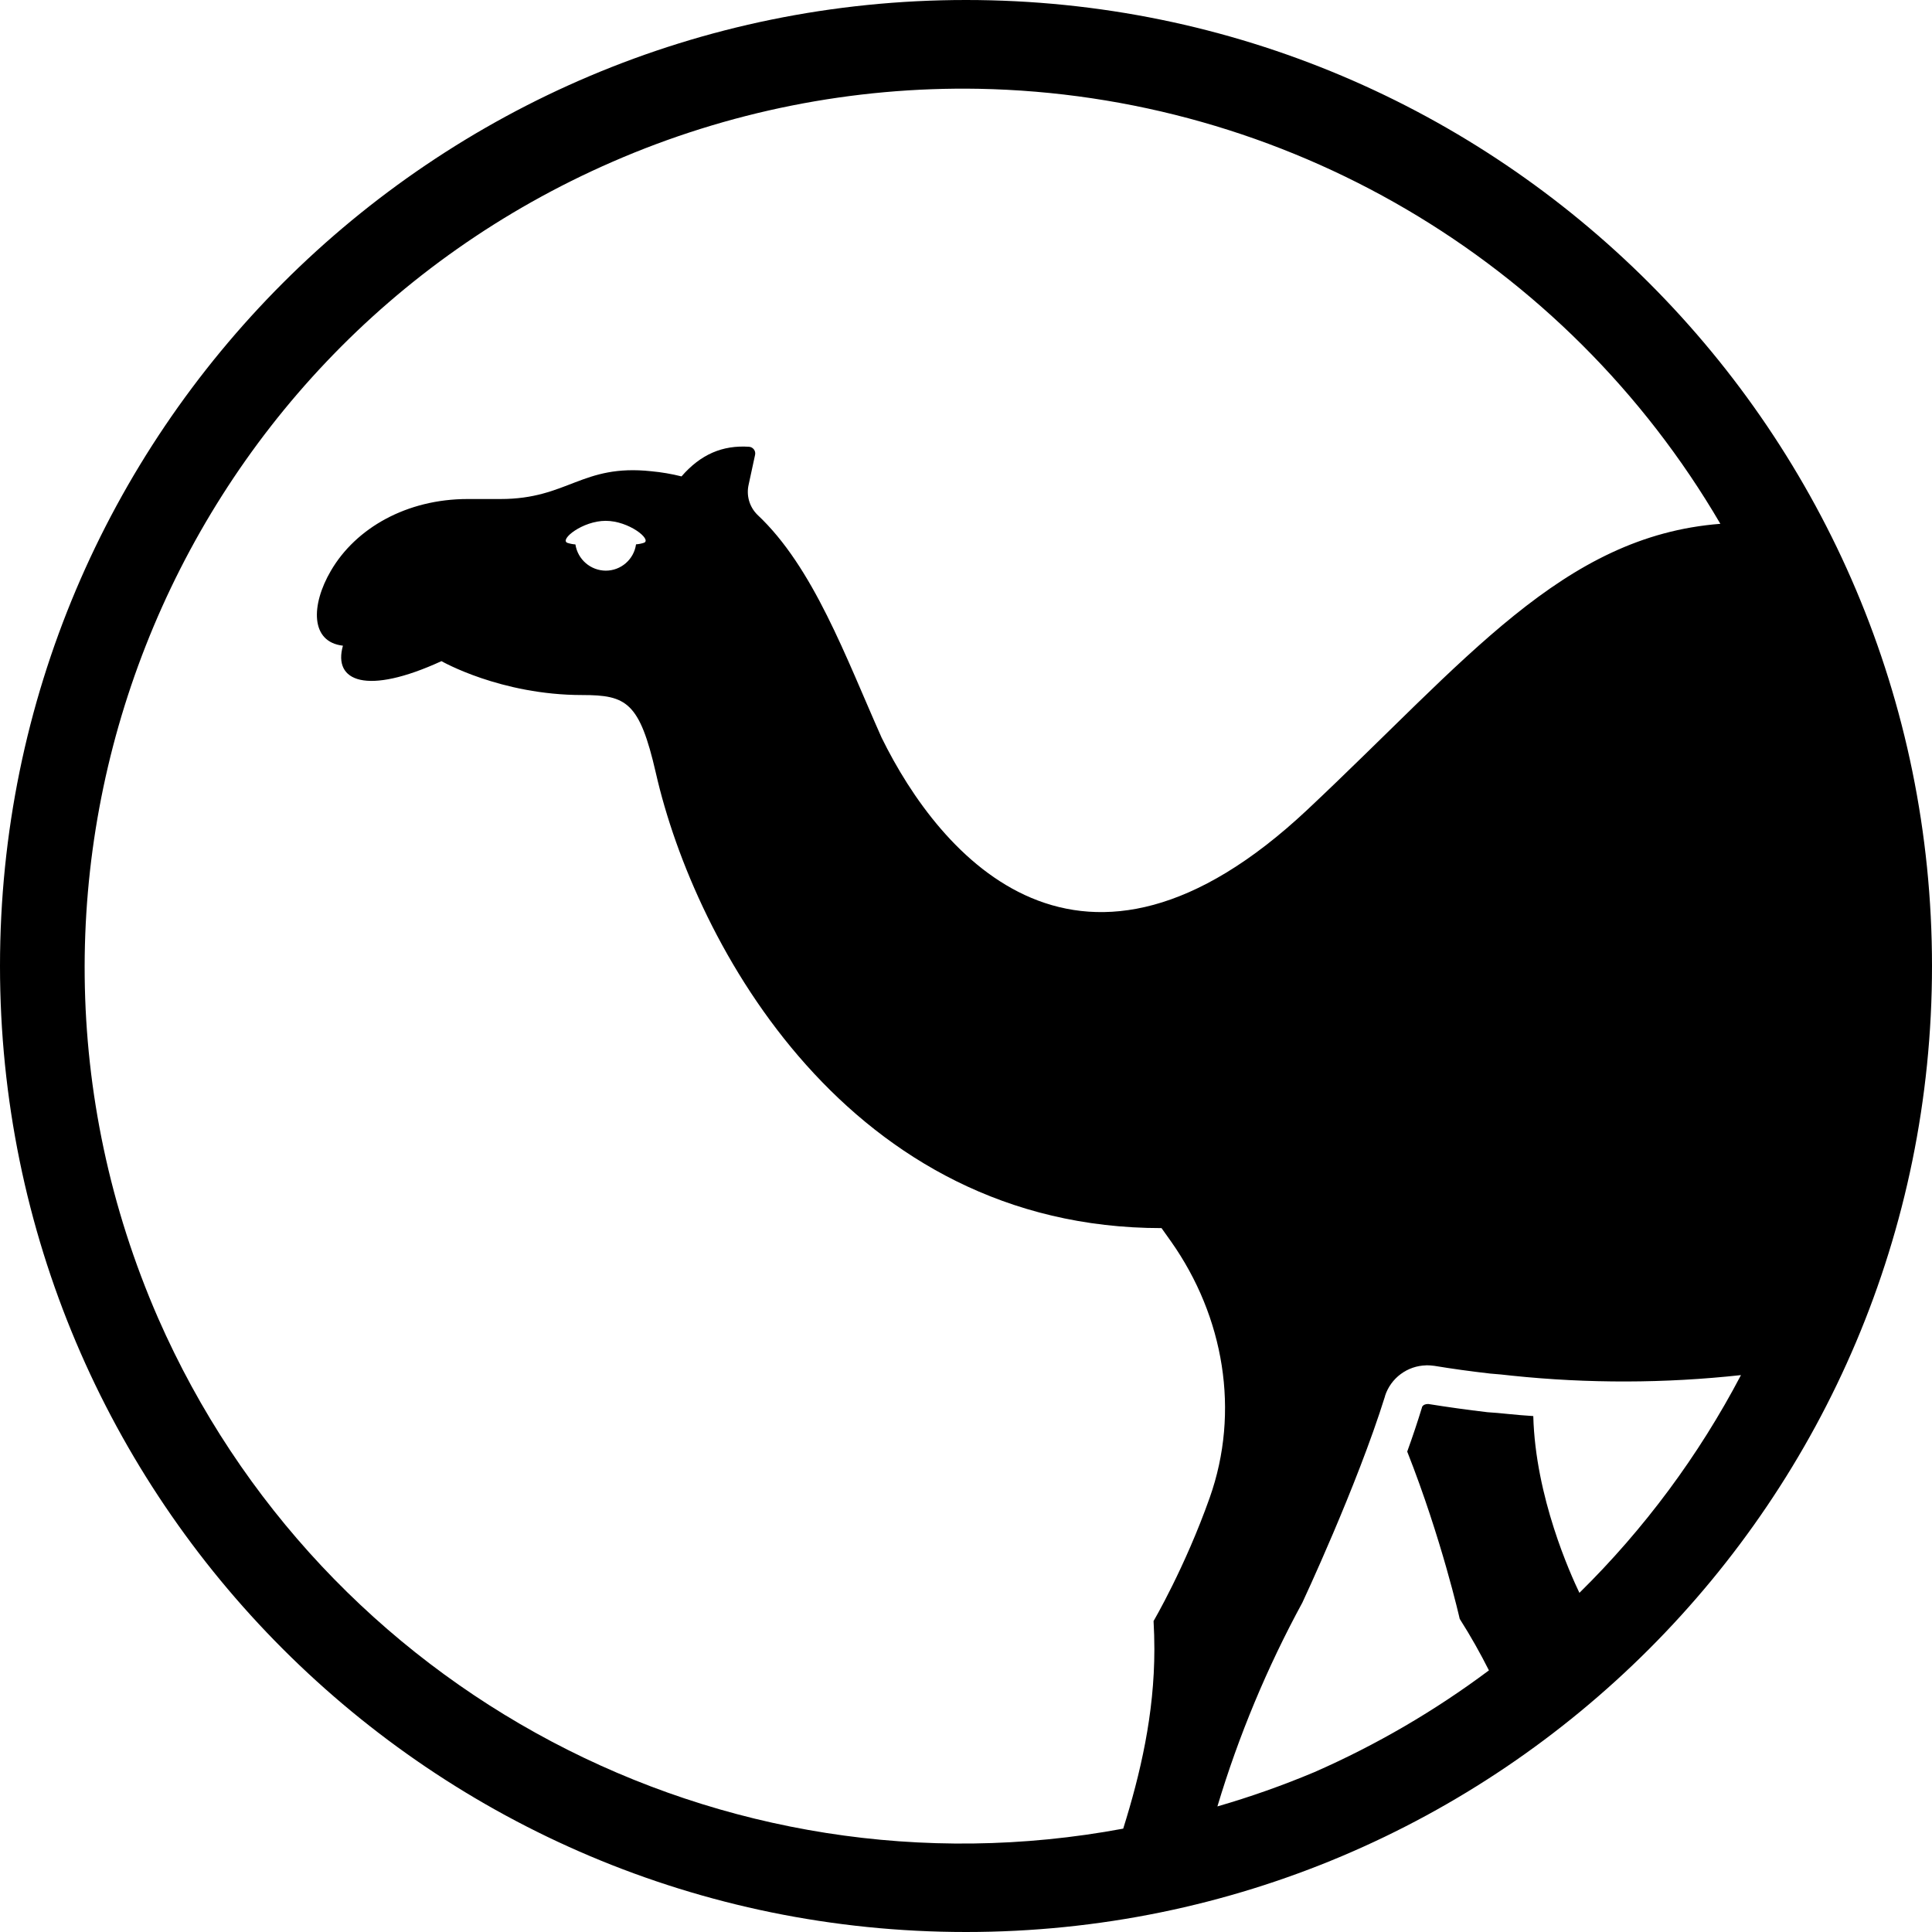
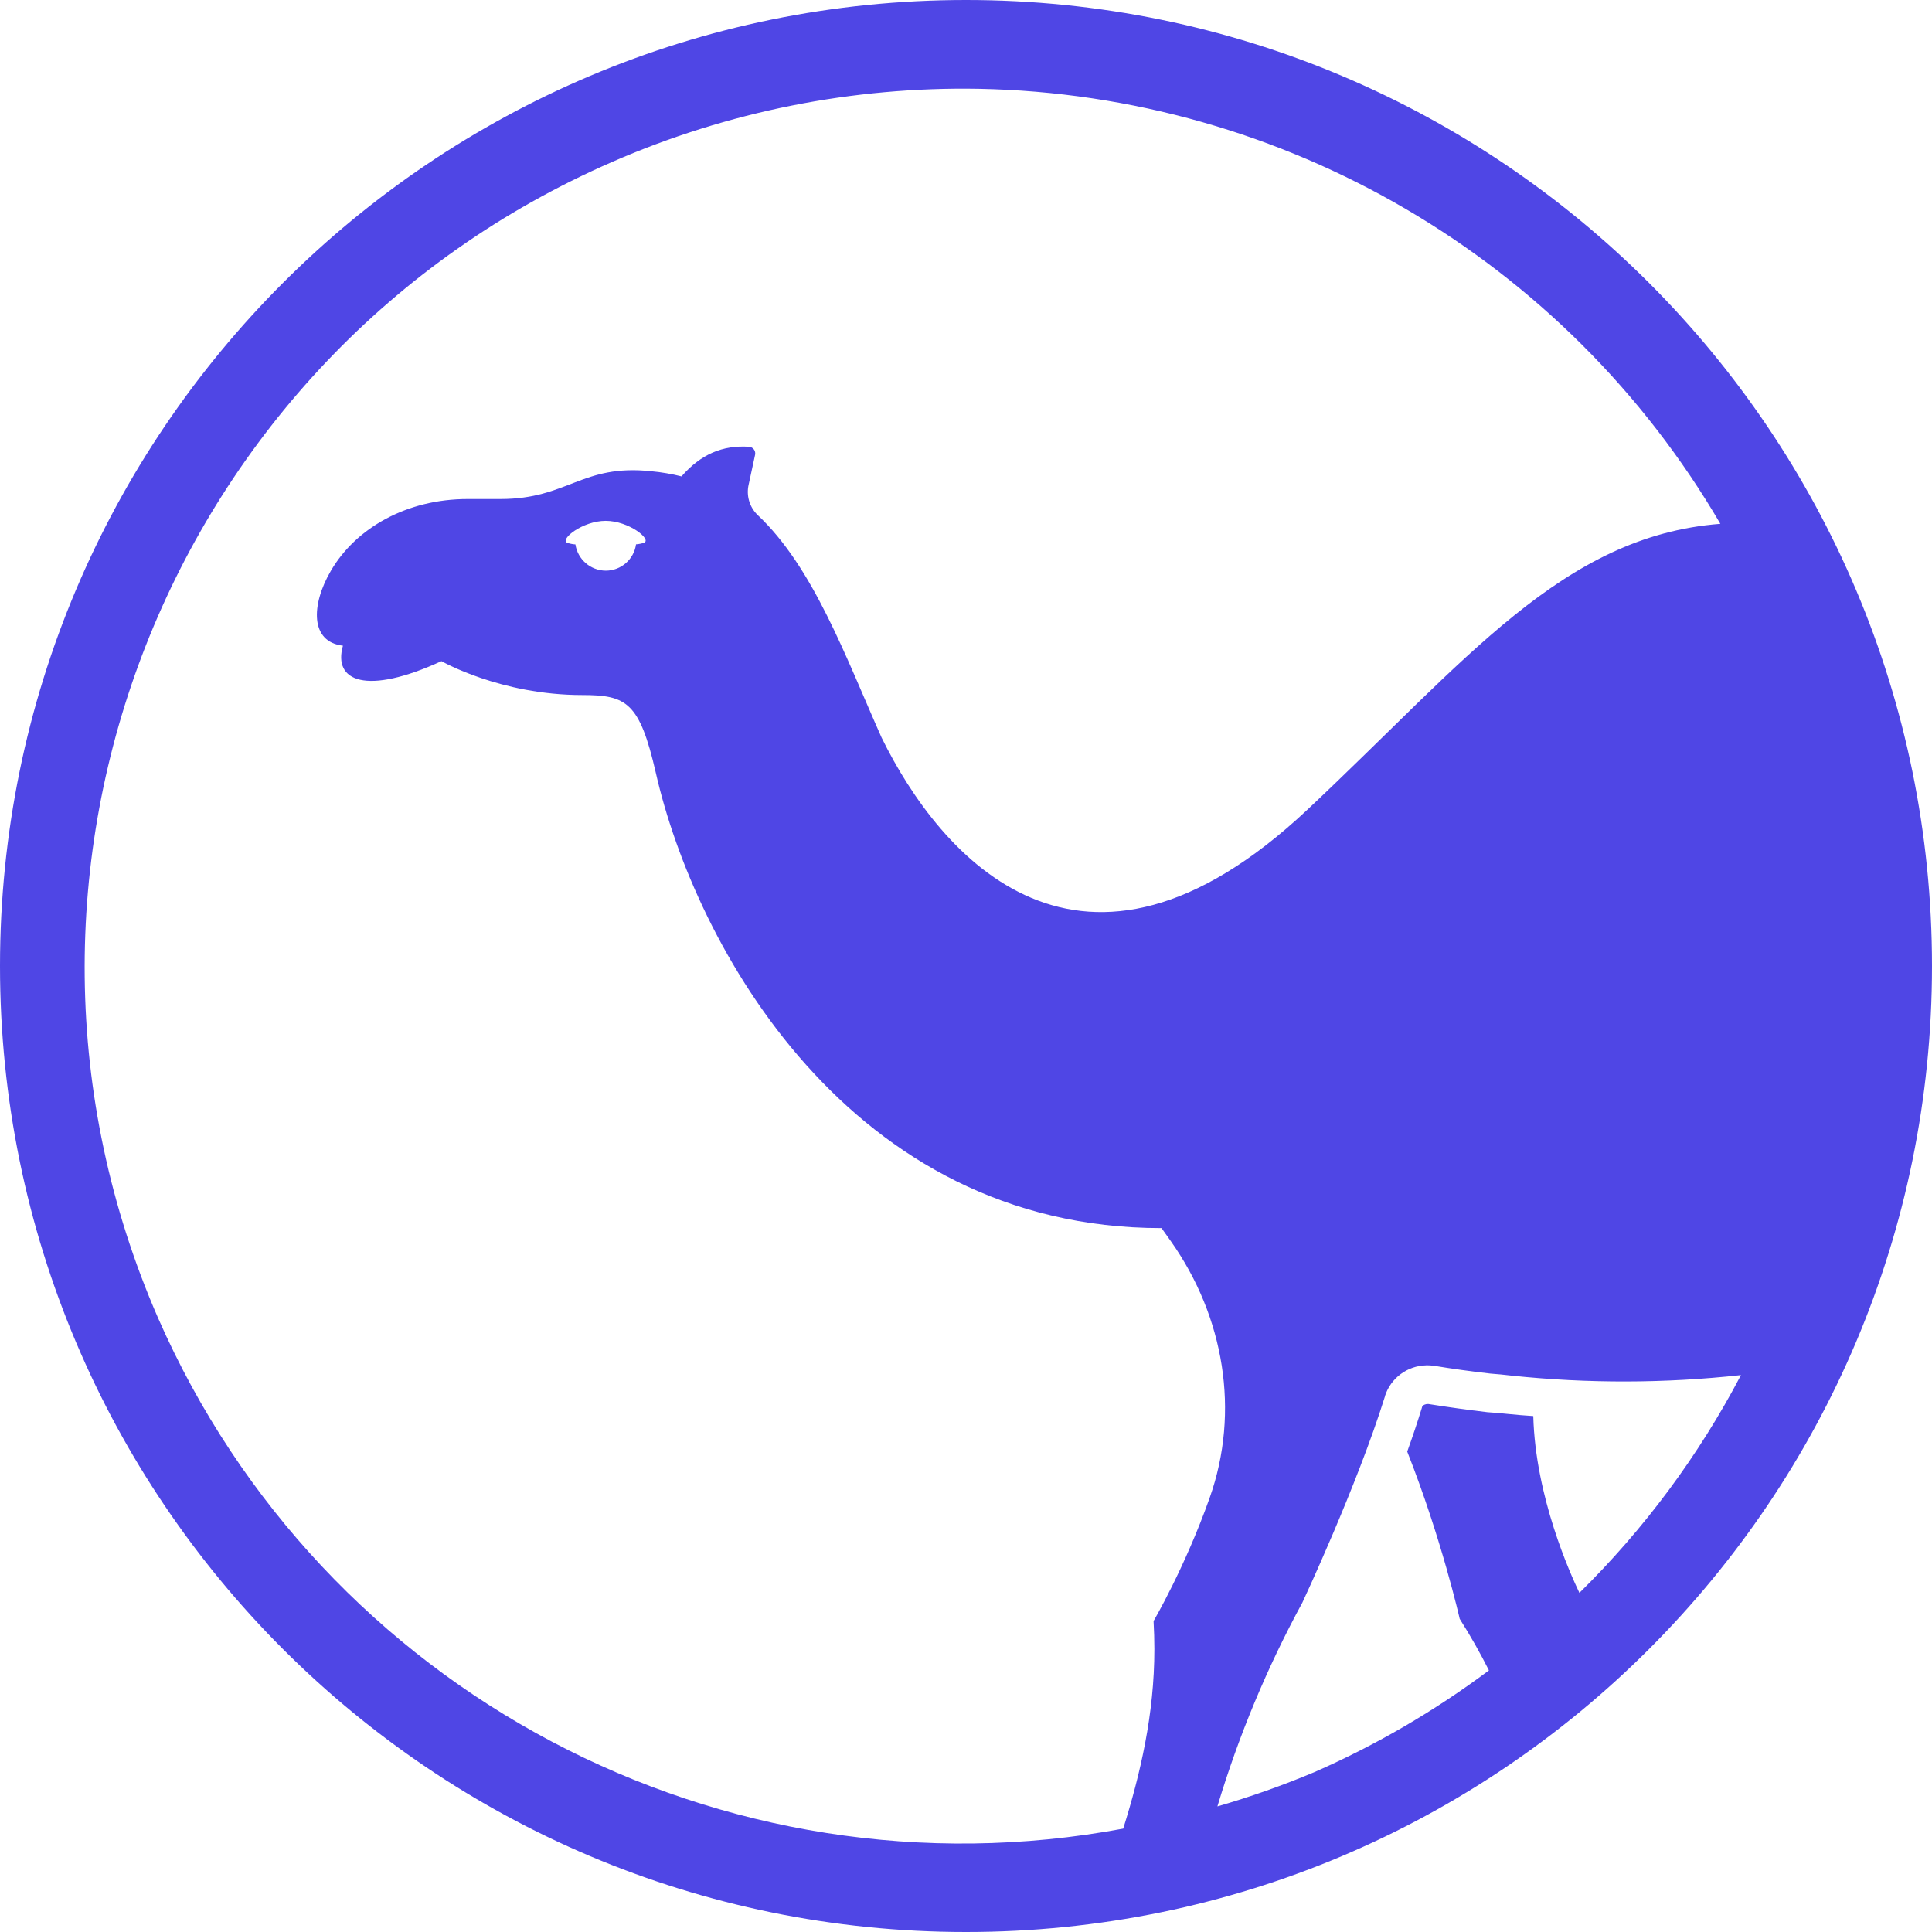
- <svg xmlns="http://www.w3.org/2000/svg" width="24" height="24" preserveAspectRatio="xMidYMid meet" role="img" viewBox="0 0 24 24">
+ <svg xmlns="http://www.w3.org/2000/svg" width="24" height="24" preserveAspectRatio="xMidYMid meet" fill="#4f46e5" role="img" viewBox="0 0 24 24">
  <path d="M12 0A12 12 0 0 0 0 12a12 12 0 0 0 12 12 12 12 0 0 0 12-12A12 12 0 0 0 12 0m.157 1.103a10.91 10.91 0 0 1 9.214 5.404c-1.962.152-3.156 1.698-5.132 3.553-2.81 2.637-4.562.582-5.288-.898-.447-1.004-.847-2.117-1.544-2.769A.4.4 0 0 1 9.3 6.02l.08-.37a.083.083 0 0 0-.074-.1c-.33-.022-.601.093-.84.368a2.5 2.5 0 0 0-.375-.064c-.863-.093-1.036.345-1.873.345H5.81c-.758 0-1.391.361-1.7.892-.248.424-.257.884.15.93-.126.445.292.62 1.224.192 0 0 .733.421 1.749.421.549 0 .712.087.914.967.486 2.138 2.404 5.655 6.282 5.655l.118.166c.659.934.86 2.113.48 3.184-.307.867-.697 1.531-.697 1.531q.01.178.01.349c0 .81-.175 1.553-.387 2.23a10.91 10.91 0 0 1-11.989-6.342A10.91 10.91 0 0 1 7.608 2.01a10.9 10.9 0 0 1 4.55-.907M7.524 6.47c.288 0 .575.231.477.272a.4.4 0 0 1-.1.02.38.38 0 0 1-.375.327.384.384 0 0 1-.378-.326.4.4 0 0 1-.101-.02c-.098-.042.19-.273.477-.273m10.193 10.49q.05 0 .101.007.326.054.694.096.135.01.269.026a13.4 13.4 0 0 0 2.846-.007 10.9 10.9 0 0 1-2.007 2.705c-.11-.23-.547-1.19-.573-2.196q-.156-.01-.313-.026-.13-.014-.256-.022a18 18 0 0 1-.735-.102h-.003c-.032 0-.06.01-.074.035l-.003.012q-.081.265-.182.544c.428 1.084.652 2.078.652 2.078.14.22.258.432.363.64a11 11 0 0 1-2.168 1.264 11 11 0 0 1-1.205.426 13.3 13.3 0 0 1 1.055-2.531s.678-1.445 1.027-2.564v-.004a.55.55 0 0 1 .512-.38" />
</svg>
